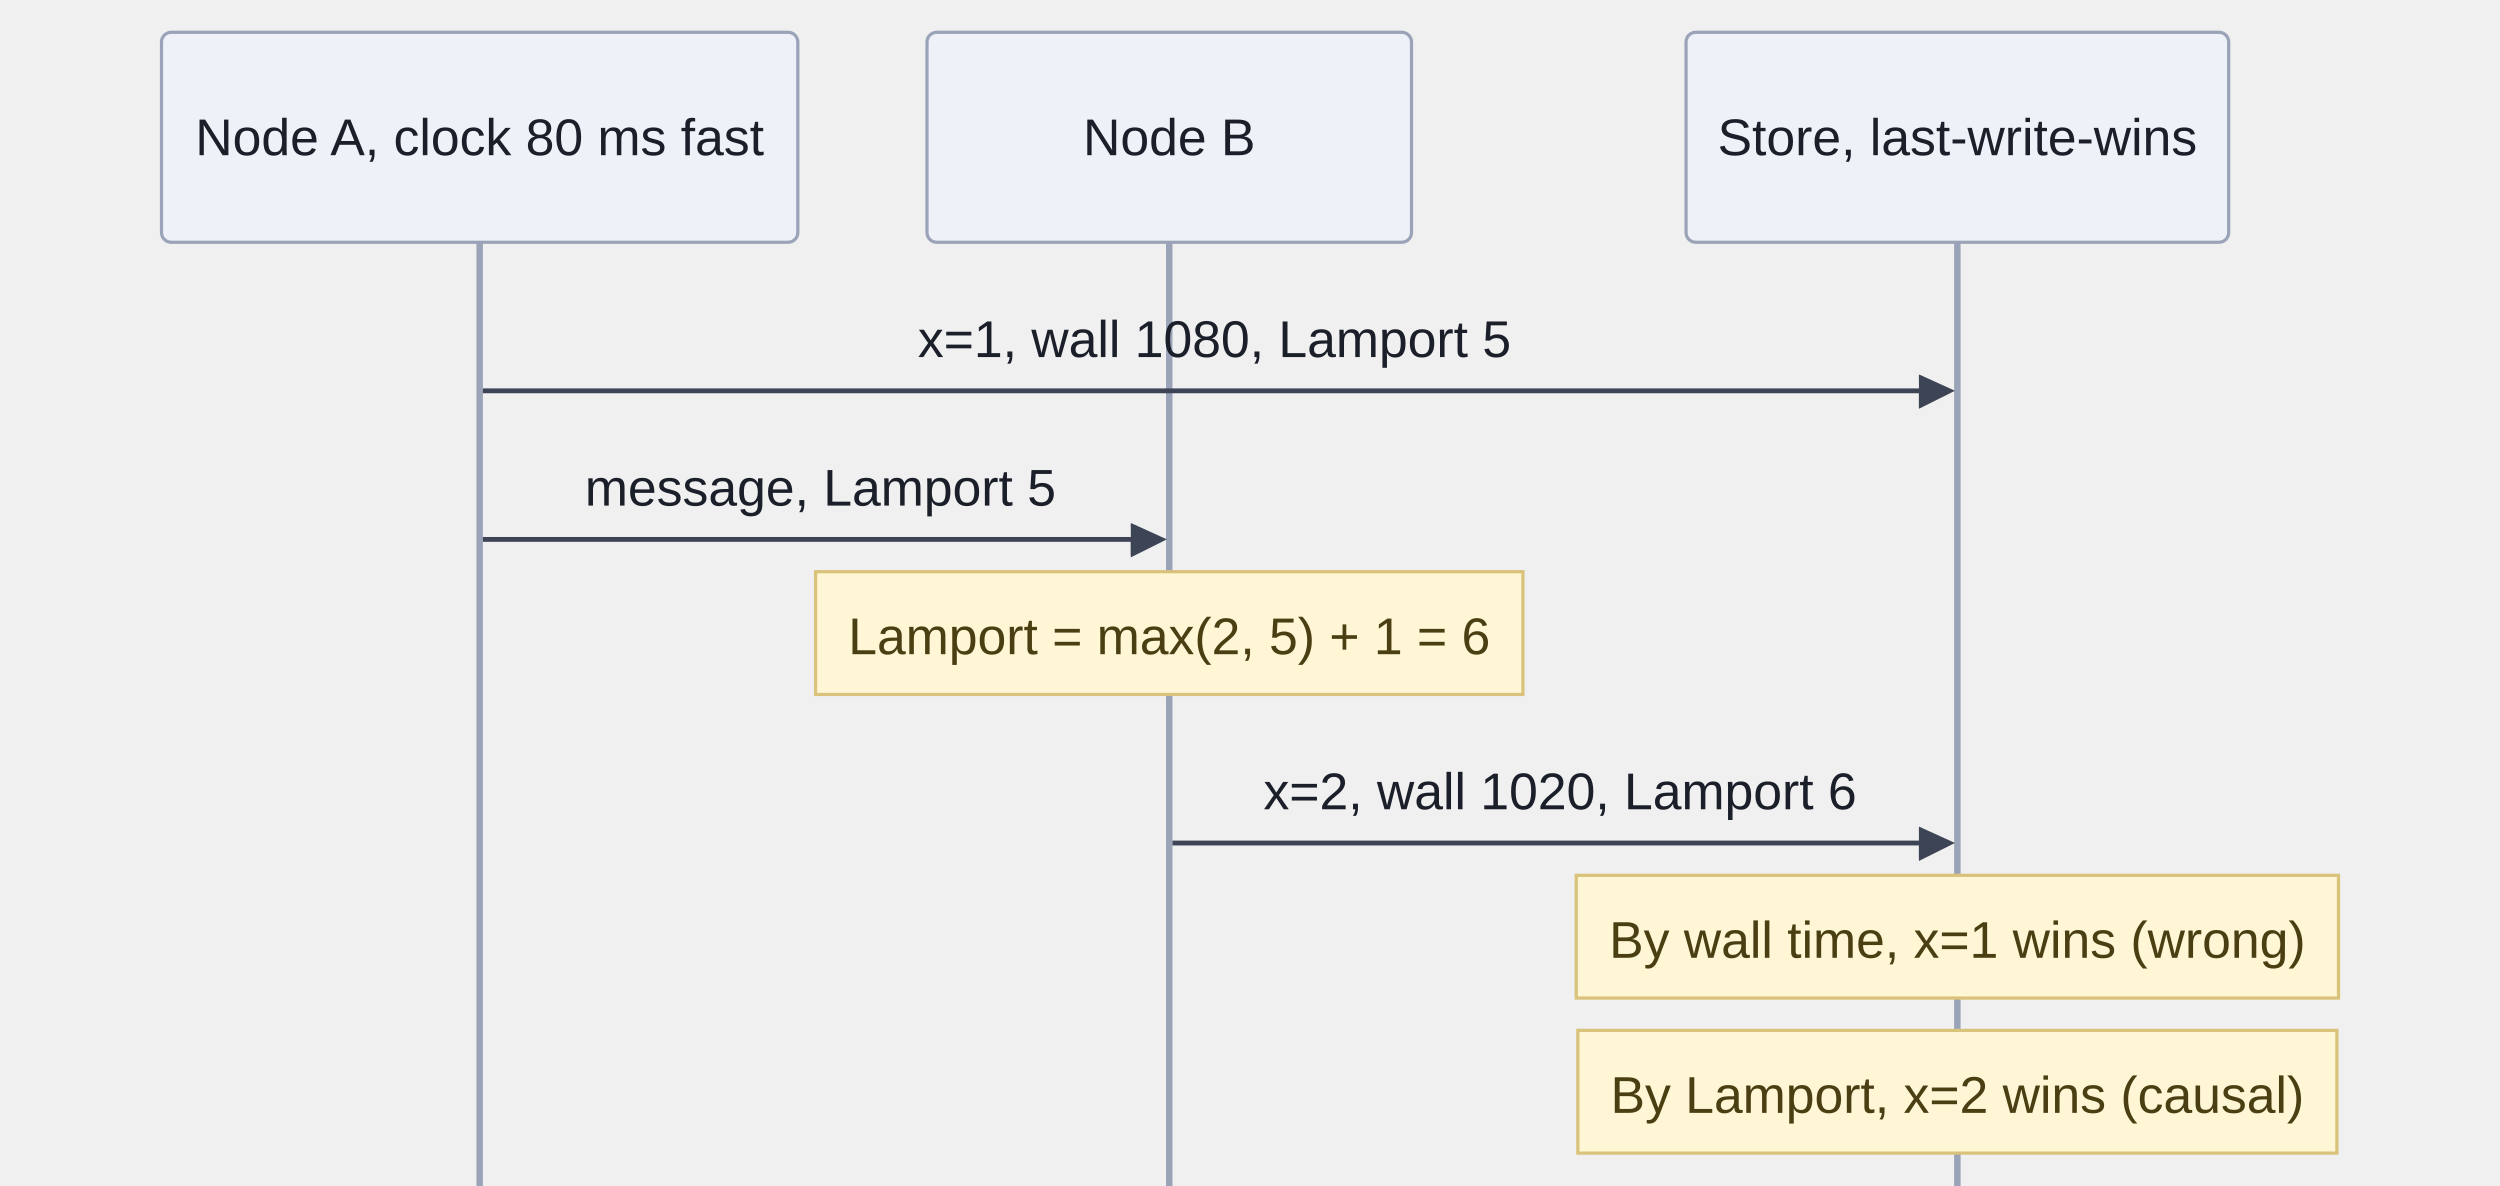
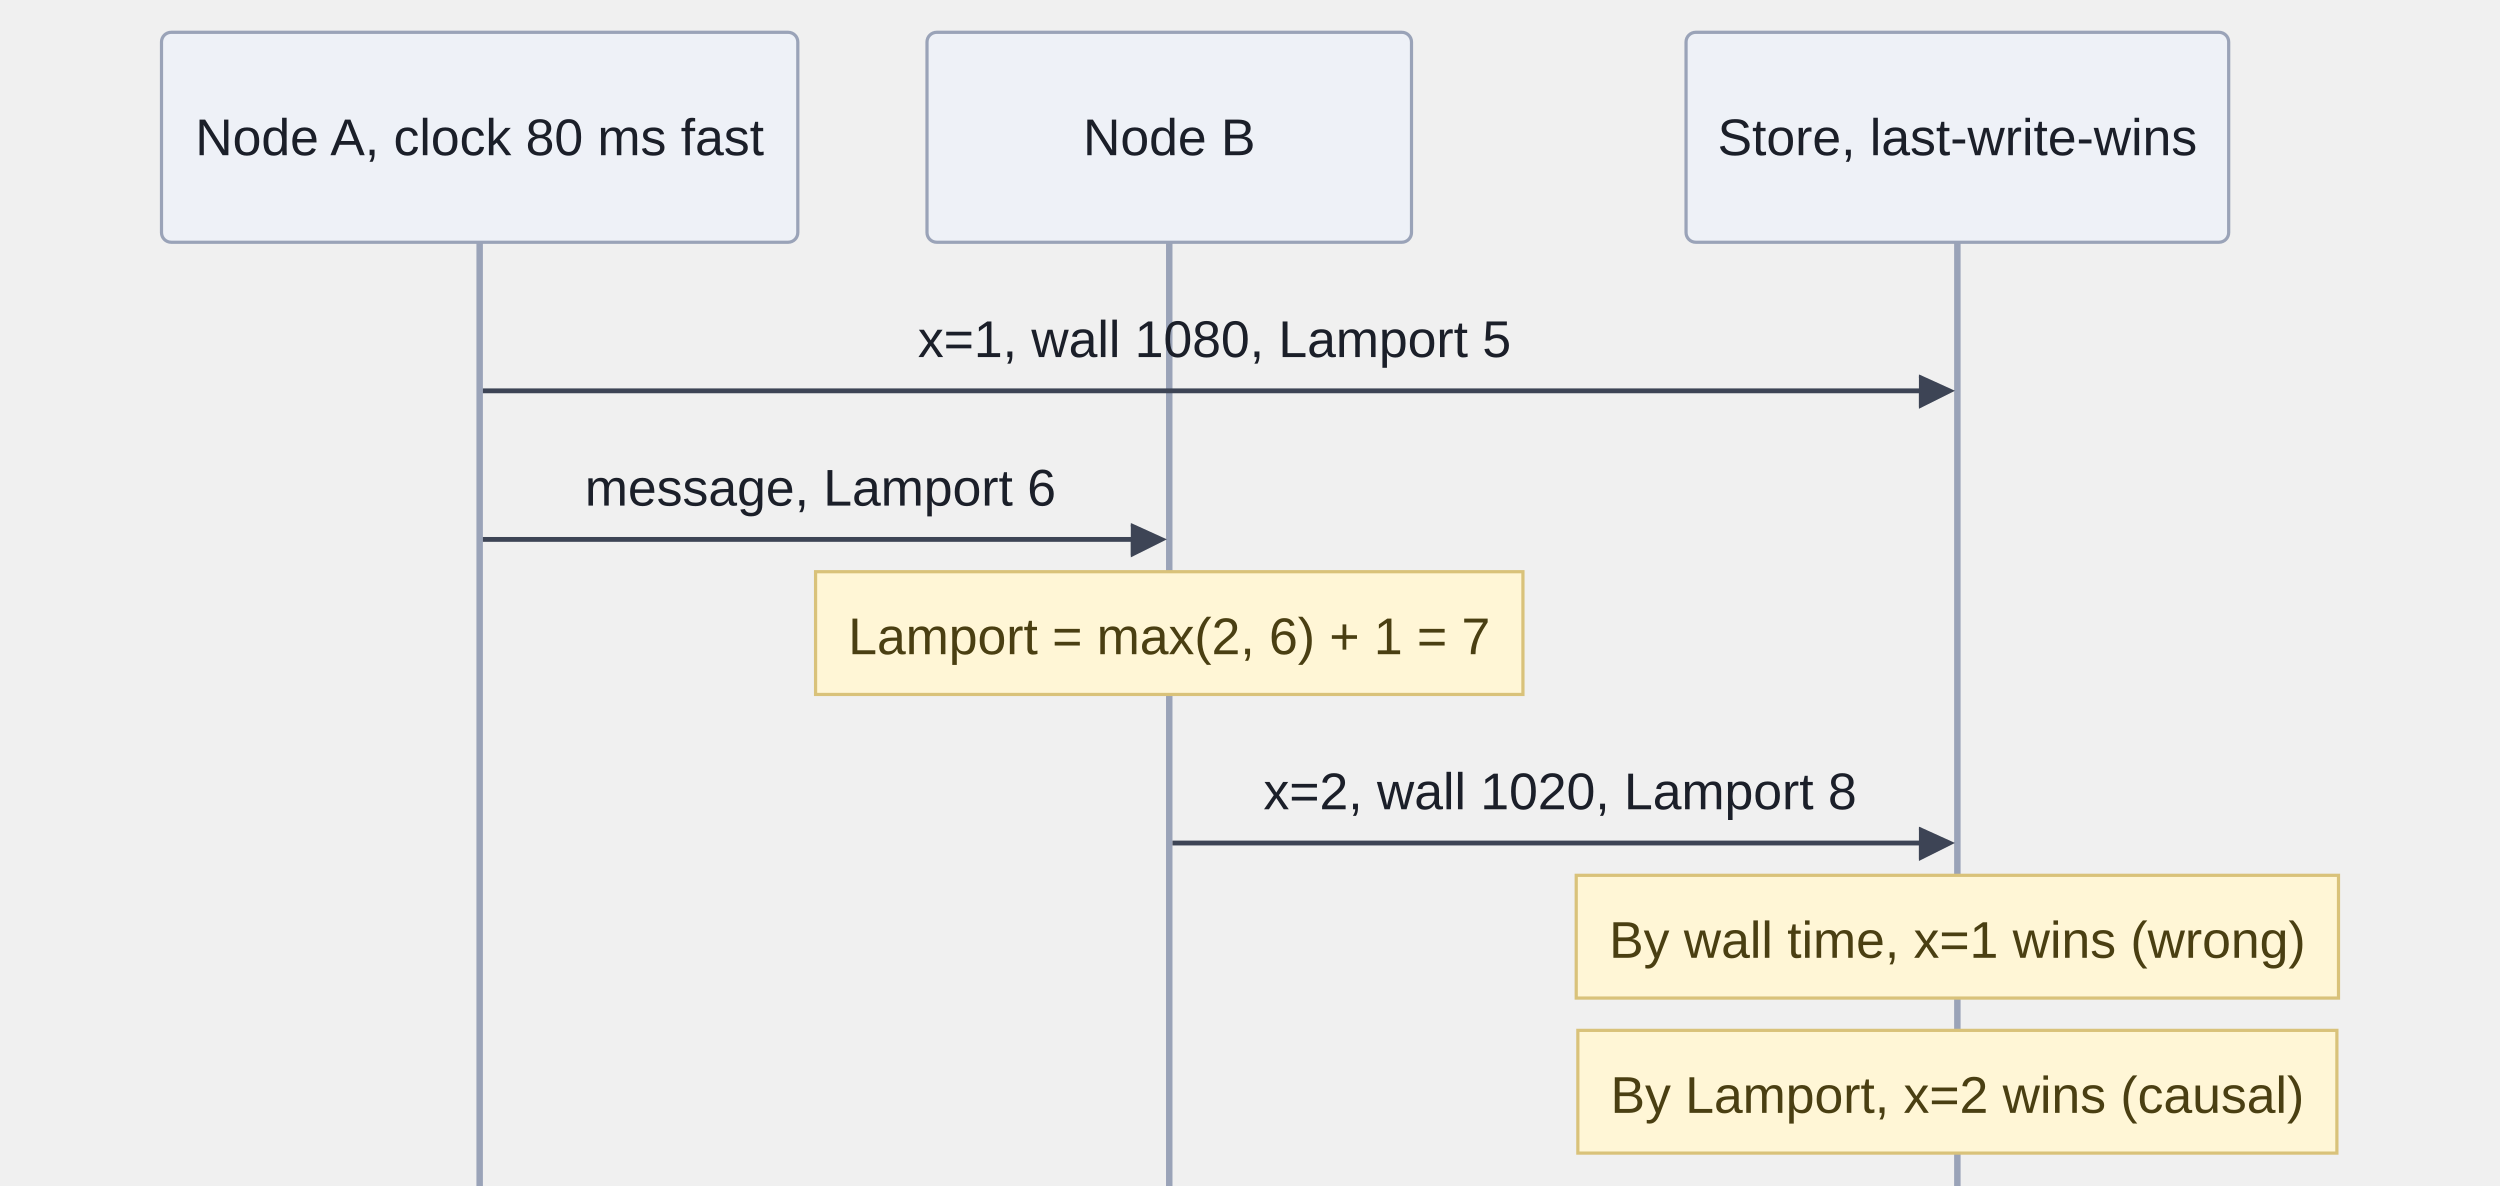
<svg xmlns="http://www.w3.org/2000/svg" aria-hidden="true" focusable="false" id="dg-clocks-ordering-light" width="100%" style="max-width: 774px;" viewBox="-50 -10 774 367" role="graphics-document document" aria-roledescription="sequence">
  <g>
-     <line id="actor35" x1="556" y1="65" x2="556" y2="2000" class="actor-line 200" stroke-width="0.5px" stroke="#999" name="S" data-et="life-line" data-id="S" />
-     <g id="root-35" data-et="participant" data-type="participant" data-id="S">
+     <line id="actor5" x1="556" y1="65" x2="556" y2="2000" class="actor-line 200" stroke-width="0.5px" stroke="#999" name="S" data-et="life-line" data-id="S" />
+     <g id="root-5" data-et="participant" data-type="participant" data-id="S">
      <rect x="472" y="0" fill="#eaeaea" stroke="#666" width="168" height="65" name="S" rx="3" ry="3" class="actor actor-top" />
      <text x="556" y="32.5" dominant-baseline="central" alignment-baseline="central" class="actor actor-box" style="text-anchor: middle; font-size: 16px; font-weight: 400;">
        <tspan x="556" dy="0">Store, last-write-wins</tspan>
      </text>
    </g>
  </g>
  <g>
-     <line id="actor34" x1="312" y1="65" x2="312" y2="2000" class="actor-line 200" stroke-width="0.5px" stroke="#999" name="B" data-et="life-line" data-id="B" />
-     <g id="root-34" data-et="participant" data-type="participant" data-id="B">
+     <line id="actor4" x1="312" y1="65" x2="312" y2="2000" class="actor-line 200" stroke-width="0.5px" stroke="#999" name="B" data-et="life-line" data-id="B" />
+     <g id="root-4" data-et="participant" data-type="participant" data-id="B">
      <rect x="237" y="0" fill="#eaeaea" stroke="#666" width="150" height="65" name="B" rx="3" ry="3" class="actor actor-top" />
      <text x="312" y="32.5" dominant-baseline="central" alignment-baseline="central" class="actor actor-box" style="text-anchor: middle; font-size: 16px; font-weight: 400;">
        <tspan x="312" dy="0">Node B</tspan>
      </text>
    </g>
  </g>
  <g>
-     <line id="actor33" x1="98.5" y1="65" x2="98.5" y2="2000" class="actor-line 200" stroke-width="0.5px" stroke="#999" name="A" data-et="life-line" data-id="A" />
-     <g id="root-33" data-et="participant" data-type="participant" data-id="A">
+     <line id="actor3" x1="98.5" y1="65" x2="98.5" y2="2000" class="actor-line 200" stroke-width="0.5px" stroke="#999" name="A" data-et="life-line" data-id="A" />
+     <g id="root-3" data-et="participant" data-type="participant" data-id="A">
      <rect x="0" y="0" fill="#eaeaea" stroke="#666" width="197" height="65" name="A" rx="3" ry="3" class="actor actor-top" />
      <text x="98.5" y="32.5" dominant-baseline="central" alignment-baseline="central" class="actor actor-box" style="text-anchor: middle; font-size: 16px; font-weight: 400;">
        <tspan x="98.5" dy="0">Node A, clock 80 ms fast</tspan>
      </text>
    </g>
  </g>
  <style>#dg-clocks-ordering-light{font-family:Arial,Helvetica,'Liberation Sans',sans-serif;font-size:14px;fill:#1b1f29;}@keyframes edge-animation-frame{from{stroke-dashoffset:0;}}@keyframes dash{to{stroke-dashoffset:0;}}#dg-clocks-ordering-light .edge-animation-slow{stroke-dasharray:9,5!important;stroke-dashoffset:900;animation:dash 50s linear infinite;stroke-linecap:round;}#dg-clocks-ordering-light .edge-animation-fast{stroke-dasharray:9,5!important;stroke-dashoffset:900;animation:dash 20s linear infinite;stroke-linecap:round;}#dg-clocks-ordering-light .error-icon{fill:#f8f9fb;}#dg-clocks-ordering-light .error-text{fill:#1b1f29;stroke:#1b1f29;}#dg-clocks-ordering-light .edge-thickness-normal{stroke-width:1px;}#dg-clocks-ordering-light .edge-thickness-thick{stroke-width:3.5px;}#dg-clocks-ordering-light .edge-pattern-solid{stroke-dasharray:0;}#dg-clocks-ordering-light .edge-thickness-invisible{stroke-width:0;fill:none;}#dg-clocks-ordering-light .edge-pattern-dashed{stroke-dasharray:3;}#dg-clocks-ordering-light .edge-pattern-dotted{stroke-dasharray:2;}#dg-clocks-ordering-light .marker{fill:#5f687c;stroke:#5f687c;}#dg-clocks-ordering-light .marker.cross{stroke:#5f687c;}#dg-clocks-ordering-light svg{font-family:Arial,Helvetica,'Liberation Sans',sans-serif;font-size:14px;}#dg-clocks-ordering-light p{margin:0;}#dg-clocks-ordering-light .actor{stroke:#9aa3b8;fill:#eef1f7;stroke-width:1;}#dg-clocks-ordering-light rect.actor.outer-path[data-look="neo"]{filter:drop-shadow( 1px 2px 2px rgba(185,185,185,1));}#dg-clocks-ordering-light rect.note[data-look="neo"]{stroke:#d9c27a;fill:#fff6d6;filter:drop-shadow( 1px 2px 2px rgba(185,185,185,1));}#dg-clocks-ordering-light text.actor&gt;tspan{fill:#1b1f29;stroke:none;}#dg-clocks-ordering-light .actor-line{stroke:#9aa3b8;}#dg-clocks-ordering-light .innerArc{stroke-width:1.5;stroke-dasharray:none;}#dg-clocks-ordering-light .messageLine0{stroke-width:1.5;stroke-dasharray:none;stroke:#3d4455;}#dg-clocks-ordering-light .messageLine1{stroke-width:1.5;stroke-dasharray:2,2;stroke:#3d4455;}#dg-clocks-ordering-light [id$="-arrowhead"] path{fill:#3d4455;stroke:#3d4455;}#dg-clocks-ordering-light .sequenceNumber{fill:#ffffff;}#dg-clocks-ordering-light [id$="-sequencenumber"]{fill:#3d4455;}#dg-clocks-ordering-light [id$="-crosshead"] path{fill:#3d4455;stroke:#3d4455;}#dg-clocks-ordering-light .messageText{fill:#1b1f29;stroke:none;}#dg-clocks-ordering-light .labelBox{stroke:#9aa3b8;fill:#eef1f7;filter:none;}#dg-clocks-ordering-light .labelText,#dg-clocks-ordering-light .labelText&gt;tspan{fill:#1b1f29;stroke:none;}#dg-clocks-ordering-light .loopText,#dg-clocks-ordering-light .loopText&gt;tspan{fill:#1b1f29;stroke:none;}#dg-clocks-ordering-light .sectionTitle,#dg-clocks-ordering-light .sectionTitle&gt;tspan{fill:#1b1f29;stroke:none;}#dg-clocks-ordering-light .loopLine{stroke-width:2px;stroke-dasharray:2,2;stroke:#9aa3b8;fill:#9aa3b8;}#dg-clocks-ordering-light .note{stroke:#d9c27a;fill:#fff6d6;}#dg-clocks-ordering-light .noteText,#dg-clocks-ordering-light .noteText&gt;tspan{fill:#4a3f12;stroke:none;font-weight:normal;}#dg-clocks-ordering-light .activation0{fill:#e2e7f1;stroke:#9aa3b8;}#dg-clocks-ordering-light .activation1{fill:#e2e7f1;stroke:#9aa3b8;}#dg-clocks-ordering-light .activation2{fill:#e2e7f1;stroke:#9aa3b8;}#dg-clocks-ordering-light .actorPopupMenu{position:absolute;}#dg-clocks-ordering-light .actorPopupMenuPanel{position:absolute;fill:#eef1f7;box-shadow:0px 8px 16px 0px rgba(0,0,0,0.2);filter:drop-shadow(3px 5px 2px rgb(0 0 0 / 0.4));}#dg-clocks-ordering-light .actor-man circle,#dg-clocks-ordering-light line{fill:#eef1f7;stroke-width:2px;}#dg-clocks-ordering-light g rect.rect{filter:drop-shadow( 1px 2px 2px rgba(185,185,185,1));stroke:#9aa3b8;}#dg-clocks-ordering-light .node .neo-node{stroke:#9aa3b8;}#dg-clocks-ordering-light [data-look="neo"].node rect,#dg-clocks-ordering-light [data-look="neo"].cluster rect,#dg-clocks-ordering-light [data-look="neo"].node polygon{stroke:url(#dg-clocks-ordering-light-gradient);filter:drop-shadow( 1px 2px 2px rgba(185,185,185,1));}#dg-clocks-ordering-light [data-look="neo"].swimlane.cluster rect{filter:none;}#dg-clocks-ordering-light [data-look="neo"].node path{stroke:url(#dg-clocks-ordering-light-gradient);stroke-width:1px;}#dg-clocks-ordering-light [data-look="neo"].node .outer-path{filter:drop-shadow( 1px 2px 2px rgba(185,185,185,1));}#dg-clocks-ordering-light [data-look="neo"].node .neo-line path{stroke:#9aa3b8;filter:none;}#dg-clocks-ordering-light [data-look="neo"].node circle{stroke:url(#dg-clocks-ordering-light-gradient);filter:drop-shadow( 1px 2px 2px rgba(185,185,185,1));}#dg-clocks-ordering-light [data-look="neo"].node circle .state-start{fill:#000000;}#dg-clocks-ordering-light [data-look="neo"].icon-shape .icon{fill:url(#dg-clocks-ordering-light-gradient);filter:drop-shadow( 1px 2px 2px rgba(185,185,185,1));}#dg-clocks-ordering-light [data-look="neo"].icon-shape .icon-neo path{stroke:url(#dg-clocks-ordering-light-gradient);filter:drop-shadow( 1px 2px 2px rgba(185,185,185,1));}#dg-clocks-ordering-light :root{--mermaid-font-family:"trebuchet ms",verdana,arial,sans-serif;}</style>
  <g />
  <defs>
    <symbol id="dg-clocks-ordering-light-computer" width="24" height="24">
      <path transform="scale(.5)" d="M2 2v13h20v-13h-20zm18 11h-16v-9h16v9zm-10.228 6l.466-1h3.524l.467 1h-4.457zm14.228 3h-24l2-6h2.104l-1.33 4h18.45l-1.297-4h2.073l2 6zm-5-10h-14v-7h14v7z" />
    </symbol>
  </defs>
  <defs>
    <symbol id="dg-clocks-ordering-light-database" fill-rule="evenodd" clip-rule="evenodd">
      <path transform="scale(.5)" d="M12.258.001l.256.004.255.005.253.008.251.01.249.012.247.015.246.016.242.019.241.02.239.023.236.024.233.027.231.028.229.031.225.032.223.034.22.036.217.038.214.04.211.041.208.043.205.045.201.046.198.048.194.05.191.051.187.053.183.054.18.056.175.057.172.059.168.06.163.061.16.063.155.064.15.066.074.033.073.033.071.034.07.034.069.035.068.035.067.035.066.035.064.036.064.036.062.036.06.036.06.037.058.037.058.037.055.038.055.038.053.038.052.038.051.039.05.039.048.039.047.039.045.04.044.04.043.04.041.04.04.041.039.041.037.041.036.041.034.041.033.042.032.042.03.042.029.042.027.042.026.043.024.043.023.043.021.043.02.043.018.044.017.043.015.044.013.044.012.044.011.045.009.044.007.045.006.045.004.045.002.045.001.045v17l-.001.045-.002.045-.004.045-.006.045-.007.045-.009.044-.011.045-.012.044-.013.044-.015.044-.017.043-.018.044-.02.043-.021.043-.023.043-.024.043-.026.043-.027.042-.029.042-.03.042-.032.042-.033.042-.034.041-.036.041-.037.041-.039.041-.04.041-.041.04-.043.04-.044.04-.045.04-.047.039-.048.039-.05.039-.051.039-.052.038-.053.038-.055.038-.055.038-.058.037-.058.037-.06.037-.06.036-.062.036-.064.036-.064.036-.066.035-.067.035-.068.035-.069.035-.07.034-.071.034-.073.033-.074.033-.15.066-.155.064-.16.063-.163.061-.168.06-.172.059-.175.057-.18.056-.183.054-.187.053-.191.051-.194.05-.198.048-.201.046-.205.045-.208.043-.211.041-.214.04-.217.038-.22.036-.223.034-.225.032-.229.031-.231.028-.233.027-.236.024-.239.023-.241.02-.242.019-.246.016-.247.015-.249.012-.251.01-.253.008-.255.005-.256.004-.258.001-.258-.001-.256-.004-.255-.005-.253-.008-.251-.01-.249-.012-.247-.015-.245-.016-.243-.019-.241-.02-.238-.023-.236-.024-.234-.027-.231-.028-.228-.031-.226-.032-.223-.034-.22-.036-.217-.038-.214-.04-.211-.041-.208-.043-.204-.045-.201-.046-.198-.048-.195-.05-.19-.051-.187-.053-.184-.054-.179-.056-.176-.057-.172-.059-.167-.06-.164-.061-.159-.063-.155-.064-.151-.066-.074-.033-.072-.033-.072-.034-.07-.034-.069-.035-.068-.035-.067-.035-.066-.035-.064-.036-.063-.036-.062-.036-.061-.036-.06-.037-.058-.037-.057-.037-.056-.038-.055-.038-.053-.038-.052-.038-.051-.039-.049-.039-.049-.039-.046-.039-.046-.04-.044-.04-.043-.04-.041-.04-.04-.041-.039-.041-.037-.041-.036-.041-.034-.041-.033-.042-.032-.042-.03-.042-.029-.042-.027-.042-.026-.043-.024-.043-.023-.043-.021-.043-.02-.043-.018-.044-.017-.043-.015-.044-.013-.044-.012-.044-.011-.045-.009-.044-.007-.045-.006-.045-.004-.045-.002-.045-.001-.045v-17l.001-.045.002-.045.004-.045.006-.045.007-.045.009-.044.011-.045.012-.044.013-.044.015-.044.017-.043.018-.044.02-.043.021-.043.023-.043.024-.043.026-.043.027-.042.029-.042.03-.042.032-.042.033-.042.034-.041.036-.041.037-.041.039-.041.04-.041.041-.04.043-.04.044-.04.046-.04.046-.039.049-.039.049-.039.051-.039.052-.038.053-.038.055-.038.056-.038.057-.037.058-.037.06-.037.061-.036.062-.036.063-.036.064-.036.066-.035.067-.035.068-.035.069-.035.07-.034.072-.034.072-.033.074-.033.151-.066.155-.064.159-.063.164-.061.167-.06.172-.059.176-.057.179-.056.184-.054.187-.053.19-.051.195-.05.198-.048.201-.046.204-.045.208-.043.211-.041.214-.04.217-.038.22-.036.223-.034.226-.032.228-.031.231-.028.234-.027.236-.024.238-.023.241-.02.243-.019.245-.016.247-.015.249-.012.251-.01.253-.008.255-.005.256-.004.258-.001.258.001zm-9.258 20.499v.01l.001.021.003.021.004.022.005.021.006.022.007.022.009.023.01.022.011.023.012.023.013.023.015.023.016.024.017.023.018.024.019.024.021.024.022.025.023.024.024.025.052.049.056.05.061.051.066.051.07.051.075.051.079.052.084.052.088.052.092.052.097.052.102.051.105.052.11.052.114.051.119.051.123.051.127.05.131.05.135.05.139.048.144.049.147.047.152.047.155.047.16.045.163.045.167.043.171.043.176.041.178.041.183.039.187.039.19.037.194.035.197.035.202.033.204.031.209.03.212.029.216.027.219.025.222.024.226.021.23.02.233.018.236.016.24.015.243.012.246.01.249.008.253.005.256.004.259.001.26-.001.257-.004.254-.005.25-.008.247-.011.244-.012.241-.014.237-.016.233-.018.231-.021.226-.021.224-.024.22-.026.216-.027.212-.028.21-.031.205-.031.202-.034.198-.034.194-.036.191-.037.187-.039.183-.04.179-.04.175-.042.172-.043.168-.044.163-.045.16-.046.155-.046.152-.047.148-.048.143-.049.139-.049.136-.05.131-.05.126-.05.123-.051.118-.052.114-.051.11-.052.106-.052.101-.052.096-.052.092-.052.088-.053.083-.051.079-.052.074-.052.07-.051.065-.051.06-.051.056-.05.051-.05.023-.024.023-.025.021-.024.02-.024.019-.024.018-.024.017-.024.015-.023.014-.024.013-.023.012-.023.01-.023.01-.022.008-.022.006-.022.006-.022.004-.022.004-.021.001-.021.001-.021v-4.127l-.077.055-.08.053-.083.054-.085.053-.087.052-.09.052-.093.051-.095.05-.097.05-.1.049-.102.049-.105.048-.106.047-.109.047-.111.046-.114.045-.115.045-.118.044-.12.043-.122.042-.124.042-.126.041-.128.04-.13.04-.132.038-.134.038-.135.037-.138.037-.139.035-.142.035-.143.034-.144.033-.147.032-.148.031-.15.03-.151.03-.153.029-.154.027-.156.027-.158.026-.159.025-.161.024-.162.023-.163.022-.165.021-.166.02-.167.019-.169.018-.169.017-.171.016-.173.015-.173.014-.175.013-.175.012-.177.011-.178.01-.179.008-.179.008-.181.006-.182.005-.182.004-.184.003-.184.002h-.37l-.184-.002-.184-.003-.182-.004-.182-.005-.181-.006-.179-.008-.179-.008-.178-.01-.176-.011-.176-.012-.175-.013-.173-.014-.172-.015-.171-.016-.17-.017-.169-.018-.167-.019-.166-.02-.165-.021-.163-.022-.162-.023-.161-.024-.159-.025-.157-.026-.156-.027-.155-.027-.153-.029-.151-.03-.15-.03-.148-.031-.146-.032-.145-.033-.143-.034-.141-.035-.14-.035-.137-.037-.136-.037-.134-.038-.132-.038-.13-.04-.128-.04-.126-.041-.124-.042-.122-.042-.12-.044-.117-.043-.116-.045-.113-.045-.112-.046-.109-.047-.106-.047-.105-.048-.102-.049-.1-.049-.097-.05-.095-.05-.093-.052-.09-.051-.087-.052-.085-.053-.083-.054-.08-.054-.077-.054v4.127zm0-5.654v.011l.001.021.003.021.004.021.005.022.006.022.007.022.009.022.01.022.011.023.012.023.013.023.015.024.016.023.017.024.018.024.019.024.021.024.022.024.023.025.024.024.052.05.056.05.061.05.066.051.07.051.075.052.079.051.084.052.088.052.092.052.097.052.102.052.105.052.11.051.114.051.119.052.123.05.127.051.131.05.135.049.139.049.144.048.147.048.152.047.155.046.16.045.163.045.167.044.171.042.176.042.178.04.183.04.187.038.19.037.194.036.197.034.202.033.204.032.209.03.212.028.216.027.219.025.222.024.226.022.23.02.233.018.236.016.24.014.243.012.246.01.249.008.253.006.256.003.259.001.26-.001.257-.003.254-.006.25-.008.247-.01.244-.012.241-.015.237-.016.233-.018.231-.02.226-.022.224-.024.22-.025.216-.027.212-.029.21-.03.205-.032.202-.033.198-.035.194-.036.191-.037.187-.039.183-.039.179-.041.175-.042.172-.043.168-.044.163-.045.16-.045.155-.047.152-.047.148-.048.143-.048.139-.05.136-.049.131-.05.126-.051.123-.051.118-.051.114-.052.11-.052.106-.052.101-.052.096-.052.092-.052.088-.052.083-.052.079-.052.074-.051.07-.052.065-.051.06-.05.056-.051.051-.049.023-.025.023-.024.021-.025.02-.024.019-.024.018-.024.017-.024.015-.023.014-.023.013-.024.012-.022.01-.023.01-.023.008-.022.006-.022.006-.022.004-.021.004-.022.001-.021.001-.021v-4.139l-.077.054-.08.054-.083.054-.085.052-.087.053-.09.051-.093.051-.095.051-.097.05-.1.049-.102.049-.105.048-.106.047-.109.047-.111.046-.114.045-.115.044-.118.044-.12.044-.122.042-.124.042-.126.041-.128.04-.13.039-.132.039-.134.038-.135.037-.138.036-.139.036-.142.035-.143.033-.144.033-.147.033-.148.031-.15.03-.151.03-.153.028-.154.028-.156.027-.158.026-.159.025-.161.024-.162.023-.163.022-.165.021-.166.02-.167.019-.169.018-.169.017-.171.016-.173.015-.173.014-.175.013-.175.012-.177.011-.178.009-.179.009-.179.007-.181.007-.182.005-.182.004-.184.003-.184.002h-.37l-.184-.002-.184-.003-.182-.004-.182-.005-.181-.007-.179-.007-.179-.009-.178-.009-.176-.011-.176-.012-.175-.013-.173-.014-.172-.015-.171-.016-.17-.017-.169-.018-.167-.019-.166-.02-.165-.021-.163-.022-.162-.023-.161-.024-.159-.025-.157-.026-.156-.027-.155-.028-.153-.028-.151-.03-.15-.03-.148-.031-.146-.033-.145-.033-.143-.033-.141-.035-.14-.036-.137-.036-.136-.037-.134-.038-.132-.039-.13-.039-.128-.04-.126-.041-.124-.042-.122-.043-.12-.043-.117-.044-.116-.044-.113-.046-.112-.046-.109-.046-.106-.047-.105-.048-.102-.049-.1-.049-.097-.05-.095-.051-.093-.051-.09-.051-.087-.053-.085-.052-.083-.054-.08-.054-.077-.054v4.139zm0-5.666v.011l.001.02.003.022.004.021.005.022.006.021.007.022.009.023.01.022.011.023.012.023.013.023.015.023.016.024.017.024.018.023.019.024.021.025.022.024.023.024.024.025.052.05.056.05.061.05.066.051.07.051.075.052.079.051.084.052.088.052.092.052.097.052.102.052.105.051.11.052.114.051.119.051.123.051.127.05.131.05.135.05.139.049.144.048.147.048.152.047.155.046.16.045.163.045.167.043.171.043.176.042.178.04.183.04.187.038.19.037.194.036.197.034.202.033.204.032.209.03.212.028.216.027.219.025.222.024.226.021.23.02.233.018.236.017.24.014.243.012.246.01.249.008.253.006.256.003.259.001.26-.001.257-.003.254-.006.25-.008.247-.01.244-.013.241-.014.237-.016.233-.018.231-.02.226-.022.224-.024.22-.025.216-.027.212-.029.21-.03.205-.032.202-.033.198-.035.194-.036.191-.037.187-.039.183-.039.179-.041.175-.042.172-.043.168-.044.163-.045.16-.045.155-.047.152-.047.148-.048.143-.049.139-.049.136-.049.131-.051.126-.05.123-.051.118-.052.114-.051.11-.052.106-.052.101-.052.096-.052.092-.052.088-.052.083-.052.079-.052.074-.052.07-.051.065-.051.06-.051.056-.05.051-.049.023-.025.023-.025.021-.024.02-.024.019-.024.018-.024.017-.024.015-.023.014-.024.013-.023.012-.023.01-.022.01-.023.008-.022.006-.022.006-.022.004-.022.004-.021.001-.021.001-.021v-4.153l-.077.054-.08.054-.083.053-.085.053-.087.053-.09.051-.093.051-.095.051-.097.05-.1.049-.102.048-.105.048-.106.048-.109.046-.111.046-.114.046-.115.044-.118.044-.12.043-.122.043-.124.042-.126.041-.128.04-.13.039-.132.039-.134.038-.135.037-.138.036-.139.036-.142.034-.143.034-.144.033-.147.032-.148.032-.15.03-.151.03-.153.028-.154.028-.156.027-.158.026-.159.024-.161.024-.162.023-.163.023-.165.021-.166.02-.167.019-.169.018-.169.017-.171.016-.173.015-.173.014-.175.013-.175.012-.177.01-.178.01-.179.009-.179.007-.181.006-.182.006-.182.004-.184.003-.184.001-.185.001-.185-.001-.184-.001-.184-.003-.182-.004-.182-.006-.181-.006-.179-.007-.179-.009-.178-.01-.176-.01-.176-.012-.175-.013-.173-.014-.172-.015-.171-.016-.17-.017-.169-.018-.167-.019-.166-.02-.165-.021-.163-.023-.162-.023-.161-.024-.159-.024-.157-.026-.156-.027-.155-.028-.153-.028-.151-.03-.15-.03-.148-.032-.146-.032-.145-.033-.143-.034-.141-.034-.14-.036-.137-.036-.136-.037-.134-.038-.132-.039-.13-.039-.128-.041-.126-.041-.124-.041-.122-.043-.12-.043-.117-.044-.116-.044-.113-.046-.112-.046-.109-.046-.106-.048-.105-.048-.102-.048-.1-.05-.097-.049-.095-.051-.093-.051-.09-.052-.087-.052-.085-.053-.083-.053-.08-.054-.077-.054v4.153zm8.74-8.179l-.257.004-.254.005-.25.008-.247.011-.244.012-.241.014-.237.016-.233.018-.231.021-.226.022-.224.023-.22.026-.216.027-.212.028-.21.031-.205.032-.202.033-.198.034-.194.036-.191.038-.187.038-.183.04-.179.041-.175.042-.172.043-.168.043-.163.045-.16.046-.155.046-.152.048-.148.048-.143.048-.139.049-.136.05-.131.05-.126.051-.123.051-.118.051-.114.052-.11.052-.106.052-.101.052-.096.052-.092.052-.088.052-.083.052-.079.052-.074.051-.07.052-.065.051-.06.05-.056.05-.051.05-.023.025-.023.024-.021.024-.02.025-.019.024-.018.024-.017.023-.015.024-.014.023-.013.023-.012.023-.01.023-.01.022-.008.022-.006.023-.006.021-.004.022-.004.021-.001.021-.001.021.001.021.001.021.004.021.004.022.006.021.006.023.008.022.01.022.01.023.012.023.013.023.014.023.015.024.017.023.018.024.019.024.02.025.021.024.023.024.023.025.051.05.056.05.06.05.065.051.07.052.074.051.079.052.083.052.088.052.092.052.096.052.101.052.106.052.11.052.114.052.118.051.123.051.126.051.131.05.136.05.139.049.143.048.148.048.152.048.155.046.16.046.163.045.168.043.172.043.175.042.179.041.183.04.187.038.191.038.194.036.198.034.202.033.205.032.21.031.212.028.216.027.22.026.224.023.226.022.231.021.233.018.237.016.241.014.244.012.247.011.25.008.254.005.257.004.26.001.26-.001.257-.004.254-.005.25-.008.247-.011.244-.012.241-.014.237-.016.233-.018.231-.021.226-.022.224-.023.22-.026.216-.027.212-.028.21-.031.205-.032.202-.033.198-.034.194-.036.191-.038.187-.038.183-.04.179-.041.175-.042.172-.043.168-.043.163-.045.16-.046.155-.046.152-.048.148-.048.143-.048.139-.049.136-.05.131-.05.126-.051.123-.051.118-.051.114-.052.11-.052.106-.052.101-.052.096-.052.092-.052.088-.052.083-.052.079-.052.074-.051.07-.052.065-.051.06-.05.056-.05.051-.05.023-.025.023-.024.021-.024.02-.025.019-.024.018-.024.017-.023.015-.024.014-.023.013-.023.012-.023.01-.023.01-.022.008-.022.006-.023.006-.021.004-.022.004-.021.001-.021.001-.021-.001-.021-.001-.021-.004-.021-.004-.022-.006-.021-.006-.023-.008-.022-.01-.022-.01-.023-.012-.023-.013-.023-.014-.023-.015-.024-.017-.023-.018-.024-.019-.024-.02-.025-.021-.024-.023-.024-.023-.025-.051-.05-.056-.05-.06-.05-.065-.051-.07-.052-.074-.051-.079-.052-.083-.052-.088-.052-.092-.052-.096-.052-.101-.052-.106-.052-.11-.052-.114-.052-.118-.051-.123-.051-.126-.051-.131-.05-.136-.05-.139-.049-.143-.048-.148-.048-.152-.048-.155-.046-.16-.046-.163-.045-.168-.043-.172-.043-.175-.042-.179-.041-.183-.04-.187-.038-.191-.038-.194-.036-.198-.034-.202-.033-.205-.032-.21-.031-.212-.028-.216-.027-.22-.026-.224-.023-.226-.022-.231-.021-.233-.018-.237-.016-.241-.014-.244-.012-.247-.011-.25-.008-.254-.005-.257-.004-.26-.001-.26.001z" />
    </symbol>
  </defs>
  <defs>
    <symbol id="dg-clocks-ordering-light-clock" width="24" height="24">
      <path transform="scale(.5)" d="M12 2c5.514 0 10 4.486 10 10s-4.486 10-10 10-10-4.486-10-10 4.486-10 10-10zm0-2c-6.627 0-12 5.373-12 12s5.373 12 12 12 12-5.373 12-12-5.373-12-12-12zm5.848 12.459c.202.038.202.333.001.372-1.907.361-6.045 1.111-6.547 1.111-.719 0-1.301-.582-1.301-1.301 0-.512.77-5.447 1.125-7.445.034-.192.312-.181.343.014l.985 6.238 5.394 1.011z" />
    </symbol>
  </defs>
  <defs>
    <marker id="dg-clocks-ordering-light-arrowhead" refX="7.9" refY="5" markerUnits="userSpaceOnUse" markerWidth="12" markerHeight="12" orient="auto-start-reverse">
      <path d="M -1 0 L 10 5 L 0 10 z" />
    </marker>
  </defs>
  <defs>
    <marker id="dg-clocks-ordering-light-crosshead" markerWidth="15" markerHeight="8" orient="auto" refX="4" refY="4.5">
      <path fill="none" stroke="#000000" stroke-width="1pt" d="M 1,2 L 6,7 M 6,2 L 1,7" style="stroke-dasharray: 0, 0;" />
    </marker>
  </defs>
  <defs>
    <marker id="dg-clocks-ordering-light-filled-head" refX="15.5" refY="7" markerWidth="20" markerHeight="28" orient="auto">
      <path d="M 18,7 L9,13 L14,7 L9,1 Z" />
    </marker>
  </defs>
  <defs>
    <marker id="dg-clocks-ordering-light-sequencenumber" refX="15" refY="15" markerWidth="60" markerHeight="40" orient="auto">
      <circle cx="15" cy="15" r="6" />
    </marker>
  </defs>
  <defs>
    <marker id="dg-clocks-ordering-light-solidTopArrowHead" refX="7.9" refY="7.25" markerUnits="userSpaceOnUse" markerWidth="12" markerHeight="12" orient="auto-start-reverse">
      <path d="M 0 0 L 10 8 L 0 8 z" />
    </marker>
  </defs>
  <defs>
    <marker id="dg-clocks-ordering-light-solidBottomArrowHead" refX="7.9" refY="0.75" markerUnits="userSpaceOnUse" markerWidth="12" markerHeight="12" orient="auto-start-reverse">
      <path d="M 0 0 L 10 0 L 0 8 z" />
    </marker>
  </defs>
  <defs>
    <marker id="dg-clocks-ordering-light-stickTopArrowHead" refX="7.5" refY="7" markerUnits="userSpaceOnUse" markerWidth="12" markerHeight="12" orient="auto-start-reverse">
      <path d="M 0 0 L 7 7" stroke="black" stroke-width="1.5" fill="none" />
    </marker>
  </defs>
  <defs>
    <marker id="dg-clocks-ordering-light-stickBottomArrowHead" refX="7.5" refY="0" markerUnits="userSpaceOnUse" markerWidth="12" markerHeight="12" orient="auto-start-reverse">
      <path d="M 0 7 L 7 0" stroke="black" stroke-width="1.5" fill="none" />
    </marker>
  </defs>
  <g data-et="note" data-id="i2">
    <rect x="202.5" y="167" fill="#EDF2AE" stroke="#666" width="219" height="38" class="note" />
    <text x="312" y="172" text-anchor="middle" dominant-baseline="middle" alignment-baseline="middle" class="noteText" dy="1em" style="font-size: 16px; font-weight: 400;">
-       <tspan x="312">Lamport = max(2, 5) + 1 = 6</tspan>
+       <tspan x="312">Lamport = max(2, 6) + 1 = 7</tspan>
    </text>
  </g>
  <g data-et="note" data-id="i4">
    <rect x="438" y="261" fill="#EDF2AE" stroke="#666" width="236" height="38" class="note" />
    <text x="556" y="266" text-anchor="middle" dominant-baseline="middle" alignment-baseline="middle" class="noteText" dy="1em" style="font-size: 16px; font-weight: 400;">
      <tspan x="556">By wall time, x=1 wins (wrong)</tspan>
    </text>
  </g>
  <g data-et="note" data-id="i5">
    <rect x="438.5" y="309" fill="#EDF2AE" stroke="#666" width="235" height="38" class="note" />
    <text x="556" y="314" text-anchor="middle" dominant-baseline="middle" alignment-baseline="middle" class="noteText" dy="1em" style="font-size: 16px; font-weight: 400;">
      <tspan x="556">By Lamport, x=2 wins (causal)</tspan>
    </text>
  </g>
  <text x="326" y="80" text-anchor="middle" dominant-baseline="middle" alignment-baseline="middle" class="messageText" dy="1em" style="font-size: 16px; font-weight: 400;">x=1, wall 1080, Lamport 5</text>
  <line x1="99.5" y1="111" x2="552" y2="111" class="messageLine0" data-et="message" data-id="i0" data-from="A" data-to="S" stroke-width="2" stroke="none" marker-end="url(#dg-clocks-ordering-light-arrowhead)" style="fill: none;" />
-   <text x="204" y="126" text-anchor="middle" dominant-baseline="middle" alignment-baseline="middle" class="messageText" dy="1em" style="font-size: 16px; font-weight: 400;">message, Lamport 5</text>
+   <text x="204" y="126" text-anchor="middle" dominant-baseline="middle" alignment-baseline="middle" class="messageText" dy="1em" style="font-size: 16px; font-weight: 400;">message, Lamport 6</text>
  <line x1="99.5" y1="157" x2="308" y2="157" class="messageLine0" data-et="message" data-id="i1" data-from="A" data-to="B" stroke-width="2" stroke="none" marker-end="url(#dg-clocks-ordering-light-arrowhead)" style="fill: none;" />
-   <text x="433" y="220" text-anchor="middle" dominant-baseline="middle" alignment-baseline="middle" class="messageText" dy="1em" style="font-size: 16px; font-weight: 400;">x=2, wall 1020, Lamport 6</text>
+   <text x="433" y="220" text-anchor="middle" dominant-baseline="middle" alignment-baseline="middle" class="messageText" dy="1em" style="font-size: 16px; font-weight: 400;">x=2, wall 1020, Lamport 8</text>
  <line x1="313" y1="251" x2="552" y2="251" class="messageLine0" data-et="message" data-id="i3" data-from="B" data-to="S" stroke-width="2" stroke="none" marker-end="url(#dg-clocks-ordering-light-arrowhead)" style="fill: none;" />
</svg>
